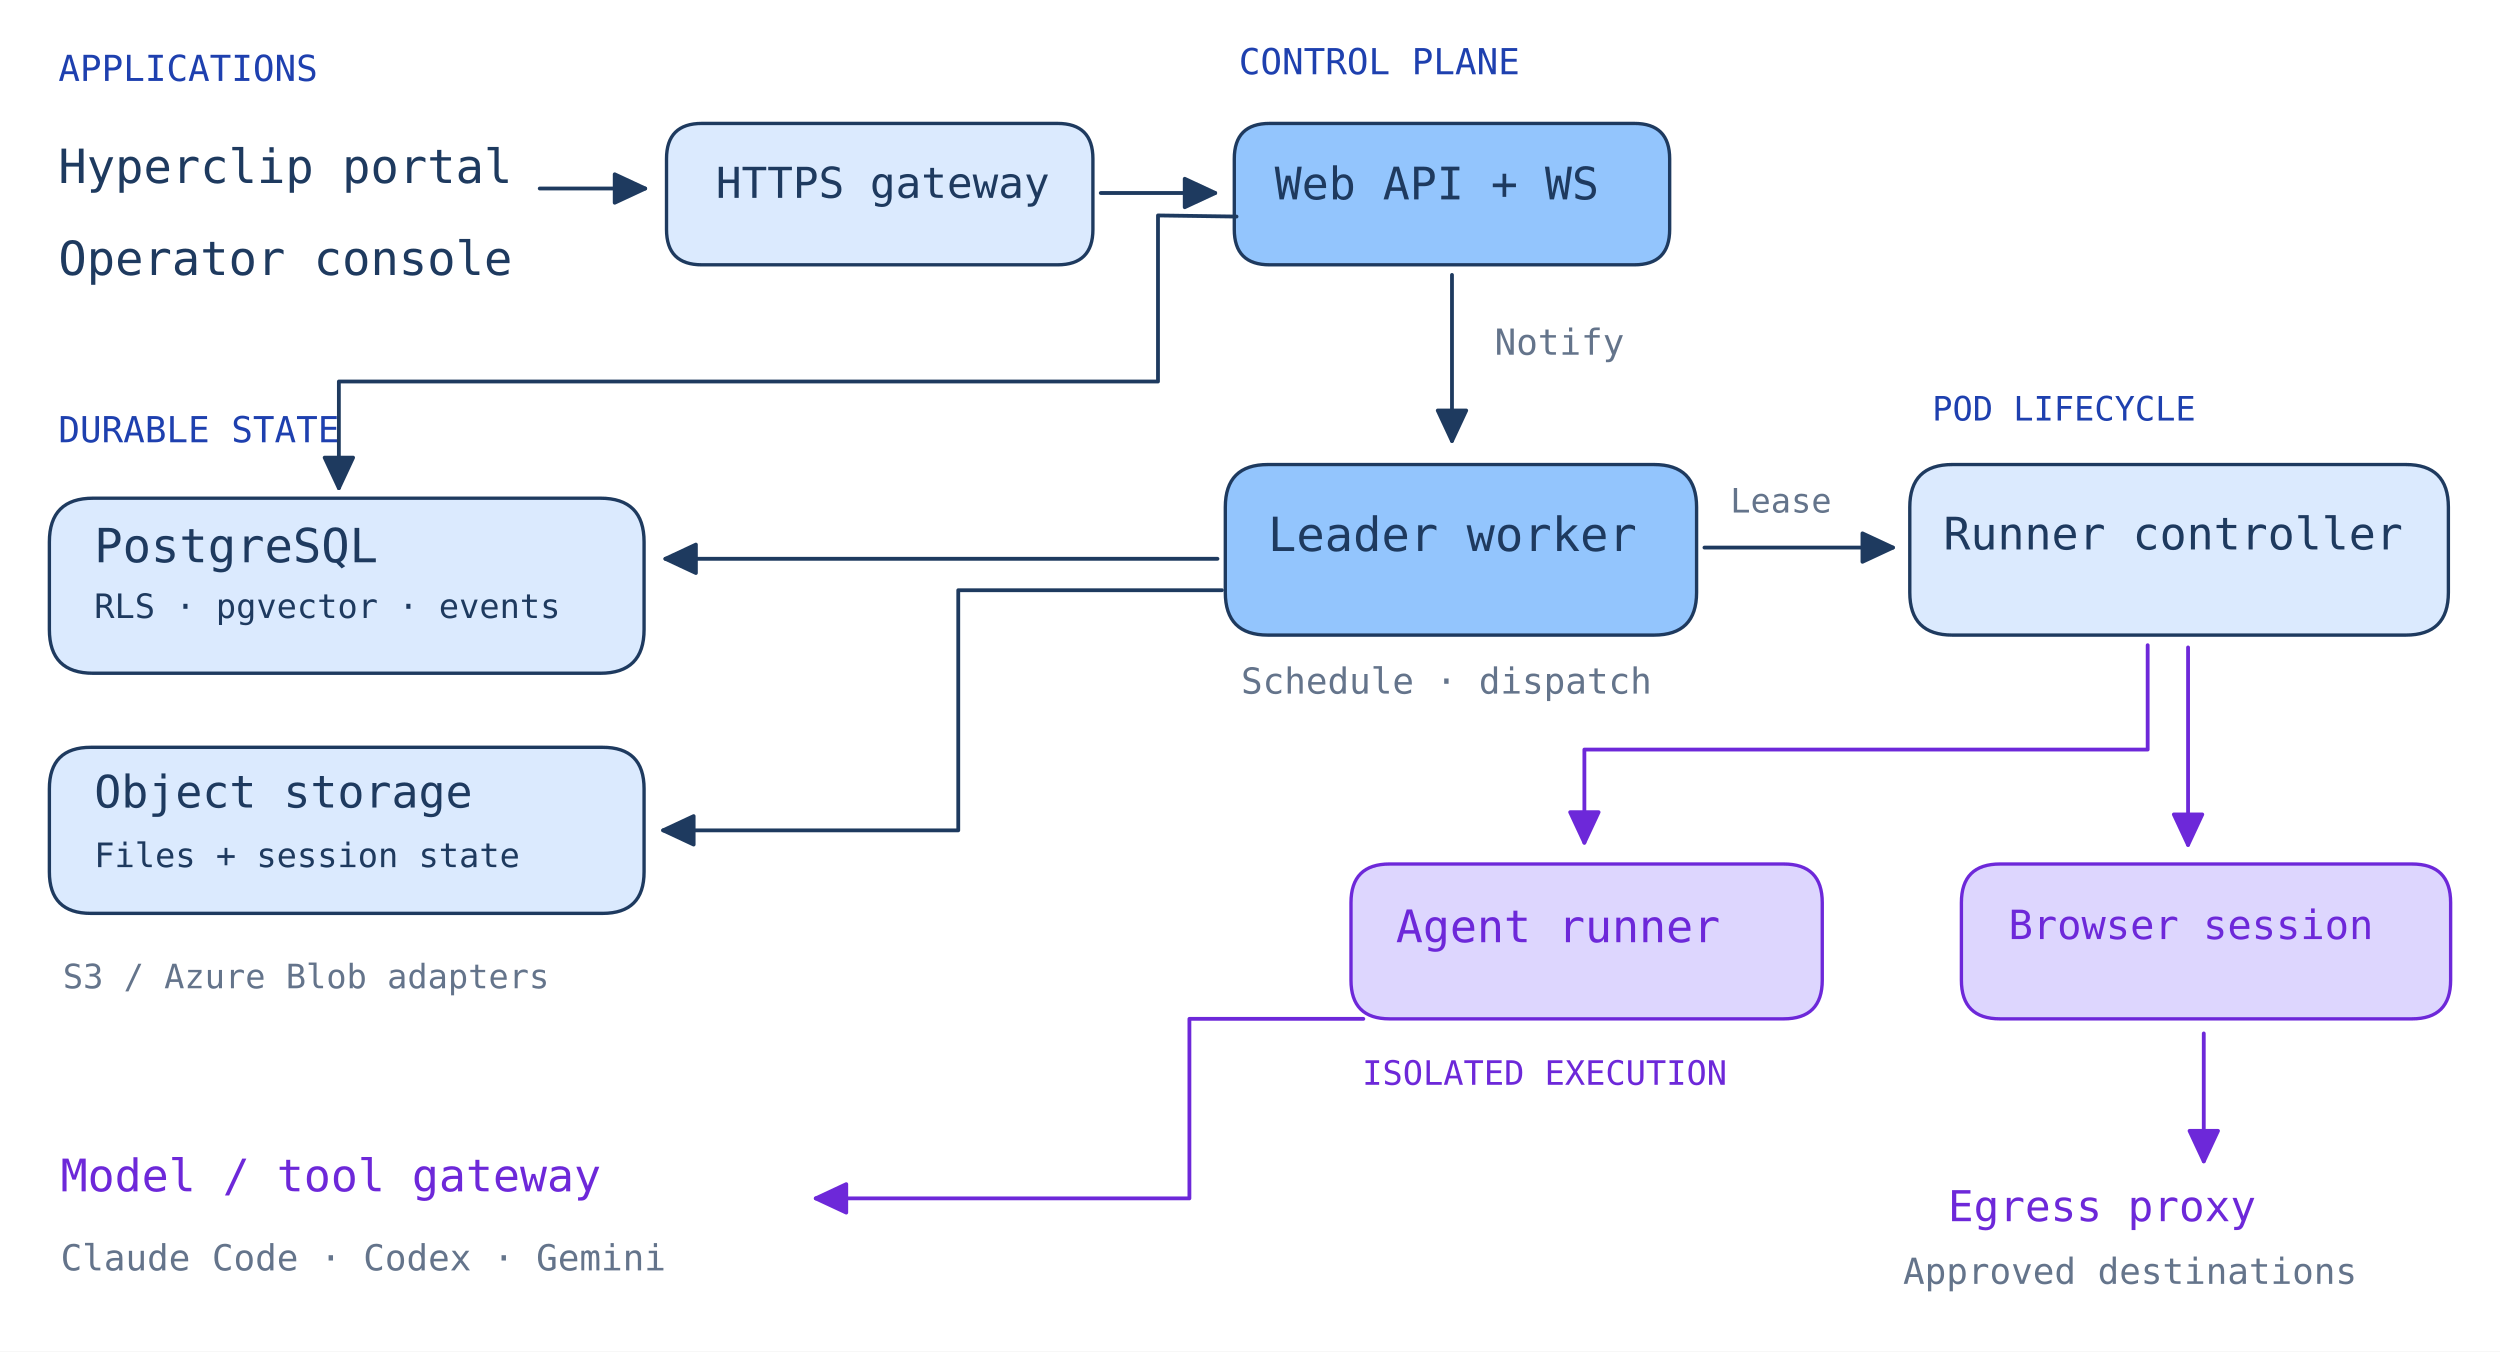
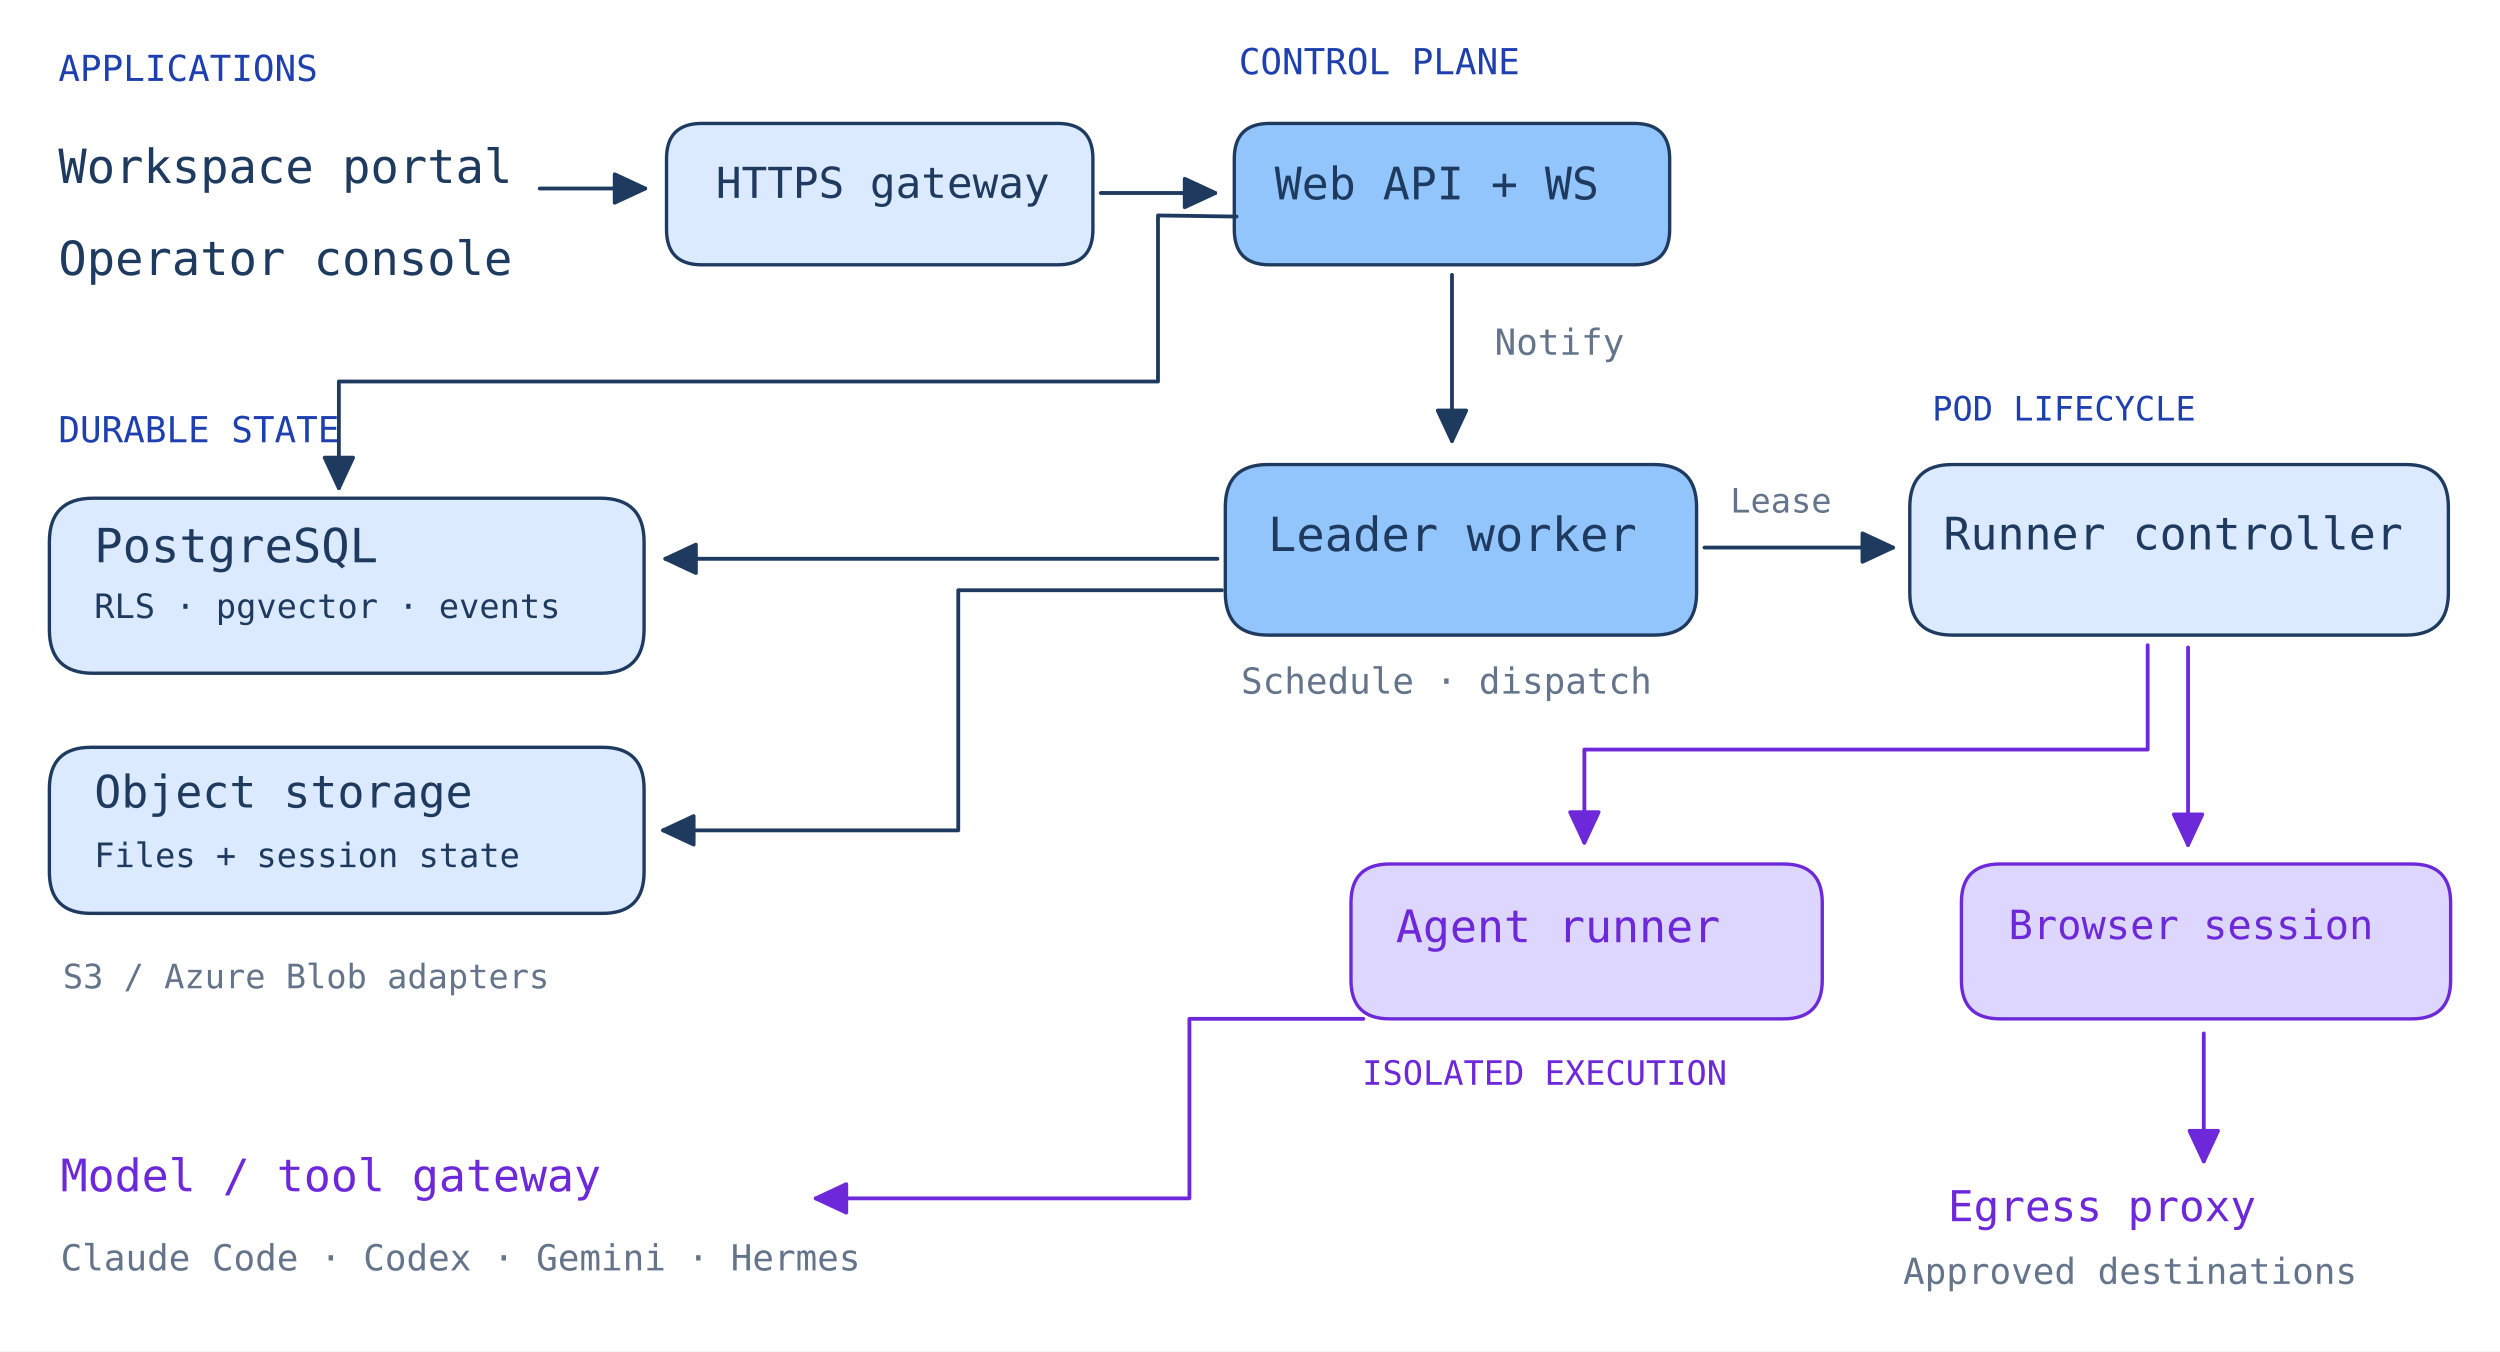
<svg xmlns="http://www.w3.org/2000/svg" version="1.1" viewBox="0 0 1114 602.2" width="1114" height="602.2">
  <defs>
    <style>text{font-family:ui-monospace,monospace}</style>
  </defs>
  <rect x="0" y="0" width="1114" height="602.2" fill="#ffffff" />
  <g transform="translate(26 25) rotate(0 56.00781 9.6)" id="apps">
    <text x="0" y="0" font-family="Cascadia, Segoe UI Emoji" font-size="16px" fill="#1e40af" text-anchor="start" style="white-space: pre;" direction="ltr" dominant-baseline="text-before-edge">APPLICATIONS</text>
  </g>
-   <g transform="translate(26 67) rotate(0 69.10107 12.6)" id="hyperclip">
-     <text x="0" y="0" font-family="Cascadia, Segoe UI Emoji" font-size="21px" fill="#1e3a5f" text-anchor="start" style="white-space: pre;" direction="ltr" dominant-baseline="text-before-edge">Hyperclip portal</text>
+   <g transform="translate(26 67) rotate(0 69.10107 12.6)" id="portal">
+     <text x="0" y="0" font-family="Cascadia, Segoe UI Emoji" font-size="21px" fill="#1e3a5f" text-anchor="start" style="white-space: pre;" direction="ltr" dominant-baseline="text-before-edge">Workspace portal</text>
  </g>
  <g transform="translate(26 108) rotate(0 72.01318 12.6)" id="console">
    <text x="0" y="0" font-family="Cascadia, Segoe UI Emoji" font-size="21px" fill="#1e3a5f" text-anchor="start" style="white-space: pre;" direction="ltr" dominant-baseline="text-before-edge">Operator console</text>
  </g>
  <g stroke-linecap="round" id="enter">
    <g transform="translate(240.5 84) rotate(0 23.5 0)">
      <path d="M0 0 C11.3 0, 22.6 0, 47 0 M0 0 C14.33 0, 28.65 0, 47 0" stroke="#1e3a5f" stroke-width="1.7" fill="none" />
    </g>
    <g transform="translate(240.5 84) rotate(0 23.5 0)">
      <path d="M47 0 L33.41 6.34 L33.41 -6.34 L47 0" stroke="none" stroke-width="0" fill="#1e3a5f" fill-rule="evenodd" />
      <path d="M47 0 C43.73 1.52, 40.46 3.05, 33.41 6.34 M47 0 C42.86 1.93, 38.71 3.86, 33.41 6.34 M33.41 6.34 C33.41 3.4, 33.41 0.45, 33.41 -6.34 M33.41 6.34 C33.41 2.64, 33.41 -1.07, 33.41 -6.34 M33.41 -6.34 C36.49 -4.9, 39.57 -3.46, 47 0 M33.41 -6.34 C38.62 -3.91, 43.83 -1.48, 47 0 M47 0 C47 0, 47 0, 47 0 M47 0 C47 0, 47 0, 47 0" stroke="#1e3a5f" stroke-width="1.7" fill="none" />
    </g>
  </g>
  <mask />
  <g stroke-linecap="round" transform="translate(297 55) rotate(0 95 31.5)" id="gateway">
    <path d="M15.75 0 C54.24 0, 92.74 0, 174.25 0 C184.75 0, 190 5.25, 190 15.75 C190 24.03, 190 32.3, 190 47.25 C190 57.75, 184.75 63, 174.25 63 C126.18 63, 78.12 63, 15.75 63 C5.25 63, 0 57.75, 0 47.25 C0 40.09, 0 32.92, 0 15.75 C0 5.25, 5.25 0, 15.75 0" stroke="none" stroke-width="0" fill="#dbeafe" />
    <path d="M15.75 0 C59.76 0, 103.76 0, 174.25 0 M15.75 0 C61.29 0, 106.82 0, 174.25 0 M174.25 0 C184.75 0, 190 5.25, 190 15.75 M174.25 0 C184.75 0, 190 5.25, 190 15.75 M190 15.75 C190 26.55, 190 37.34, 190 47.25 M190 15.75 C190 22.33, 190 28.91, 190 47.25 M190 47.25 C190 57.75, 184.75 63, 174.25 63 M190 47.25 C190 57.75, 184.75 63, 174.25 63 M174.25 63 C130 63, 85.74 63, 15.75 63 M174.25 63 C135.22 63, 96.2 63, 15.75 63 M15.75 63 C5.25 63, 0 57.75, 0 47.25 M15.75 63 C5.25 63, 0 57.75, 0 47.25 M0 47.25 C0 40.37, 0 33.5, 0 15.75 M0 47.25 C0 35.12, 0 22.98, 0 15.75 M0 15.75 C0 5.25, 5.25 0, 15.75 0 M0 15.75 C0 5.25, 5.25 0, 15.75 0" stroke="#1e3a5f" stroke-width="1.5" fill="none" />
  </g>
  <g transform="translate(319 75) rotate(0 63.05811 11.4)" id="gateway-title">
    <text x="0" y="0" font-family="Cascadia, Segoe UI Emoji" font-size="19px" fill="#1e3a5f" text-anchor="start" style="white-space: pre;" direction="ltr" dominant-baseline="text-before-edge">HTTPS gateway</text>
  </g>
  <g stroke-linecap="round" id="http">
    <g transform="translate(490.5 86) rotate(0 25.5 0)">
      <path d="M0 0 C19.65 0, 39.29 0, 51 0 M0 0 C13.33 0, 26.66 0, 51 0" stroke="#1e3a5f" stroke-width="1.7" fill="none" />
    </g>
    <g transform="translate(490.5 86) rotate(0 25.5 0)">
      <path d="M51 0 L37.41 6.34 L37.41 -6.34 L51 0" stroke="none" stroke-width="0" fill="#1e3a5f" fill-rule="evenodd" />
      <path d="M51 0 C45.76 2.44, 40.53 4.88, 37.41 6.34 M51 0 C47.45 1.66, 43.89 3.31, 37.41 6.34 M37.41 6.34 C37.41 2.9, 37.41 -0.54, 37.41 -6.34 M37.41 6.34 C37.41 3.52, 37.41 0.71, 37.41 -6.34 M37.41 -6.34 C42.83 -3.81, 48.26 -1.28, 51 0 M37.41 -6.34 C41.75 -4.31, 46.1 -2.29, 51 0 M51 0 C51 0, 51 0, 51 0 M51 0 C51 0, 51 0, 51 0" stroke="#1e3a5f" stroke-width="1.7" fill="none" />
    </g>
  </g>
  <mask />
  <g stroke-linecap="round" transform="translate(550 55) rotate(0 97 31.5)" id="web">
    <path d="M15.75 0 C70 0, 124.26 0, 178.25 0 C188.75 0, 194 5.25, 194 15.75 C194 24.82, 194 33.88, 194 47.25 C194 57.75, 188.75 63, 178.25 63 C125.3 63, 72.34 63, 15.75 63 C5.25 63, 0 57.75, 0 47.25 C0 36.99, 0 26.72, 0 15.75 C0 5.25, 5.25 0, 15.75 0" stroke="none" stroke-width="0" fill="#93c5fd" />
    <path d="M15.75 0 C57.94 0, 100.14 0, 178.25 0 M15.75 0 C49.42 0, 83.09 0, 178.25 0 M178.25 0 C188.75 0, 194 5.25, 194 15.75 M178.25 0 C188.75 0, 194 5.25, 194 15.75 M194 15.75 C194 23.08, 194 30.42, 194 47.25 M194 15.75 C194 24.04, 194 32.34, 194 47.25 M194 47.25 C194 57.75, 188.75 63, 178.25 63 M194 47.25 C194 57.75, 188.75 63, 178.25 63 M178.25 63 C129.69 63, 81.13 63, 15.75 63 M178.25 63 C116.6 63, 54.95 63, 15.75 63 M15.75 63 C5.25 63, 0 57.75, 0 47.25 M15.75 63 C5.25 63, 0 57.75, 0 47.25 M0 47.25 C0 38.87, 0 30.48, 0 15.75 M0 47.25 C0 36.05, 0 24.86, 0 15.75 M0 15.75 C0 5.25, 5.25 0, 15.75 0 M0 15.75 C0 5.25, 5.25 0, 15.75 0" stroke="#1e3a5f" stroke-width="1.5" fill="none" />
  </g>
  <g transform="translate(568 75) rotate(0 62.3291 12)" id="web-title">
    <text x="0" y="0" font-family="Cascadia, Segoe UI Emoji" font-size="20px" fill="#1e3a5f" text-anchor="start" style="white-space: pre;" direction="ltr" dominant-baseline="text-before-edge">Web API + WS</text>
  </g>
  <g transform="translate(552 22) rotate(0 65.55469 9.6)" id="ws-desc">
    <text x="0" y="0" font-family="Cascadia, Segoe UI Emoji" font-size="16px" fill="#1e40af" text-anchor="start" style="white-space: pre;" direction="ltr" dominant-baseline="text-before-edge">CONTROL PLANE</text>
  </g>
  <g stroke-linecap="round" id="enqueue">
    <g transform="translate(647 122.5) rotate(0 0 37)">
      <path d="M0 0 C0 22.56, 0 45.12, 0 74 M0 0 C0 17.18, 0 34.36, 0 74" stroke="#1e3a5f" stroke-width="1.7" fill="none" />
    </g>
    <g transform="translate(647 122.5) rotate(0 0 37)">
      <path d="M0 74 L-6.34 60.41 L6.34 60.41 L0 74" stroke="none" stroke-width="0" fill="#1e3a5f" fill-rule="evenodd" />
      <path d="M0 74 C-1.93 69.86, -3.86 65.71, -6.34 60.41 M0 74 C-1.47 70.84, -2.94 67.69, -6.34 60.41 M-6.34 60.41 C-2.64 60.41, 1.07 60.41, 6.34 60.41 M-6.34 60.41 C-3.46 60.41, -0.59 60.41, 6.34 60.41 M6.34 60.41 C3.91 65.62, 1.48 70.83, 0 74 M6.34 60.41 C3.95 65.52, 1.57 70.63, 0 74 M0 74 C0 74, 0 74, 0 74 M0 74 C0 74, 0 74, 0 74" stroke="#1e3a5f" stroke-width="1.7" fill="none" />
    </g>
  </g>
  <mask />
  <g transform="translate(666 147) rotate(0 20.88672 9.6)" id="bus">
    <text x="0" y="0" font-family="Cascadia, Segoe UI Emoji" font-size="16px" fill="#64748b" text-anchor="start" style="white-space: pre;" direction="ltr" dominant-baseline="text-before-edge">Notify</text>
  </g>
  <g stroke-linecap="round" transform="translate(546 207) rotate(0 105 38)" id="worker">
    <path d="M19 0 C67.97 0, 116.94 0, 191 0 C203.67 0, 210 6.33, 210 19 C210 27.6, 210 36.19, 210 57 C210 69.67, 203.67 76, 191 76 C130.46 76, 69.93 76, 19 76 C6.33 76, 0 69.67, 0 57 C0 48.24, 0 39.48, 0 19 C0 6.33, 6.33 0, 19 0" stroke="none" stroke-width="0" fill="#93c5fd" />
    <path d="M19 0 C55.74 0, 92.48 0, 191 0 M19 0 C58.39 0, 97.79 0, 191 0 M191 0 C203.67 0, 210 6.33, 210 19 M191 0 C203.67 0, 210 6.33, 210 19 M210 19 C210 34.17, 210 49.35, 210 57 M210 19 C210 31.15, 210 43.3, 210 57 M210 57 C210 69.67, 203.67 76, 191 76 M210 57 C210 69.67, 203.67 76, 191 76 M191 76 C135.98 76, 80.96 76, 19 76 M191 76 C137.5 76, 84.01 76, 19 76 M19 76 C6.33 76, 0 69.67, 0 57 M19 76 C6.33 76, 0 69.67, 0 57 M0 57 C0 44.83, 0 32.66, 0 19 M0 57 C0 47.25, 0 37.49, 0 19 M0 19 C0 6.33, 6.33 0, 19 0 M0 19 C0 6.33, 6.33 0, 19 0" stroke="#1e3a5f" stroke-width="1.5" fill="none" />
  </g>
  <g transform="translate(565 231) rotate(0 61.50293 12.6)" id="worker-title">
    <text x="0" y="0" font-family="Cascadia, Segoe UI Emoji" font-size="21px" fill="#1e3a5f" text-anchor="start" style="white-space: pre;" direction="ltr" dominant-baseline="text-before-edge">Leader worker</text>
  </g>
  <g transform="translate(553 298) rotate(0 62.64844 9.6)" id="worker-role">
    <text x="0" y="0" font-family="Cascadia, Segoe UI Emoji" font-size="16px" fill="#64748b" text-anchor="start" style="white-space: pre;" direction="ltr" dominant-baseline="text-before-edge">Schedule · dispatch</text>
  </g>
  <g transform="translate(26 186) rotate(0 63.13672 9.6)" id="durable-title">
    <text x="0" y="0" font-family="Cascadia, Segoe UI Emoji" font-size="16px" fill="#1e40af" text-anchor="start" style="white-space: pre;" direction="ltr" dominant-baseline="text-before-edge">DURABLE STATE</text>
  </g>
  <g stroke-linecap="round" transform="translate(22 222) rotate(0 132.5 39)" id="db">
    <path d="M19.5 0 C96.67 0, 173.85 0, 245.5 0 C258.5 0, 265 6.5, 265 19.5 C265 29.36, 265 39.22, 265 58.5 C265 71.5, 258.5 78, 245.5 78 C192.43 78, 139.37 78, 19.5 78 C6.5 78, 0 71.5, 0 58.5 C0 49.26, 0 40.03, 0 19.5 C0 6.5, 6.5 0, 19.5 0" stroke="none" stroke-width="0" fill="#dbeafe" />
    <path d="M19.5 0 C101.05 0, 182.59 0, 245.5 0 M19.5 0 C105.88 0, 192.27 0, 245.5 0 M245.5 0 C258.5 0, 265 6.5, 265 19.5 M245.5 0 C258.5 0, 265 6.5, 265 19.5 M265 19.5 C265 34.45, 265 49.4, 265 58.5 M265 19.5 C265 34.17, 265 48.85, 265 58.5 M265 58.5 C265 71.5, 258.5 78, 245.5 78 M265 58.5 C265 71.5, 258.5 78, 245.5 78 M245.5 78 C184.82 78, 124.15 78, 19.5 78 M245.5 78 C181.5 78, 117.5 78, 19.5 78 M19.5 78 C6.5 78, 0 71.5, 0 58.5 M19.5 78 C6.5 78, 0 71.5, 0 58.5 M0 58.5 C0 46.34, 0 34.19, 0 19.5 M0 58.5 C0 48.88, 0 39.25, 0 19.5 M0 19.5 C0 6.5, 6.5 0, 19.5 0 M0 19.5 C0 6.5, 6.5 0, 19.5 0" stroke="#1e3a5f" stroke-width="1.5" fill="none" />
  </g>
  <g transform="translate(42 236) rotate(0 51.33618 12.6)" id="db-title">
    <text x="0" y="0" font-family="Cascadia, Segoe UI Emoji" font-size="21px" fill="#1e3a5f" text-anchor="start" style="white-space: pre;" direction="ltr" dominant-baseline="text-before-edge">PostgreSQL</text>
  </g>
  <g transform="translate(42 265) rotate(0 71.64917 9)" id="db-detail">
    <text x="0" y="0" font-family="Cascadia, Segoe UI Emoji" font-size="15px" fill="#1e3a5f" text-anchor="start" style="white-space: pre;" direction="ltr" dominant-baseline="text-before-edge">RLS · pgvector · events</text>
  </g>
  <g stroke-linecap="round" id="web-db">
    <g transform="translate(551 96.5) rotate(0 -200 60.25)">
      <path d="M0 0 C-8.02 -0.11, -16.03 -0.23, -35 -0.5 M0 0 C-12 -0.17, -23.99 -0.34, -35 -0.5 M-35 -0.5 C-35 14.96, -35 30.42, -35 73.5 M-35 -0.5 C-35 23.89, -35 48.29, -35 73.5 M-35 73.5 C-136.24 73.5, -237.49 73.5, -400 73.5 M-35 73.5 C-175.34 73.5, -315.69 73.5, -400 73.5 M-400 73.5 C-400 92.17, -400 110.85, -400 121 M-400 73.5 C-400 89.48, -400 105.47, -400 121" stroke="#1e3a5f" stroke-width="1.7" fill="none" />
    </g>
    <g transform="translate(551 96.5) rotate(0 -200 60.25)">
      <path d="M-400 121 L-406.34 107.41 L-393.66 107.41 L-400 121" stroke="none" stroke-width="0" fill="#1e3a5f" fill-rule="evenodd" />
      <path d="M-400 121 C-401.45 117.89, -402.9 114.77, -406.34 107.41 M-400 121 C-402.17 116.34, -404.35 111.68, -406.34 107.41 M-406.34 107.41 C-403.69 107.41, -401.04 107.41, -393.66 107.41 M-406.34 107.41 C-402.16 107.41, -397.98 107.41, -393.66 107.41 M-393.66 107.41 C-395.42 111.18, -397.18 114.95, -400 121 M-393.66 107.41 C-396.1 112.63, -398.54 117.86, -400 121 M-400 121 C-400 121, -400 121, -400 121 M-400 121 C-400 121, -400 121, -400 121" stroke="#1e3a5f" stroke-width="1.7" fill="none" />
    </g>
  </g>
  <mask />
  <g stroke-linecap="round" id="worker-db">
    <g transform="translate(542.5 249) rotate(0 -123 0)">
      <path d="M0 0 C-66.73 0, -133.46 0, -246 0 M0 0 C-54.64 0, -109.28 0, -246 0" stroke="#1e3a5f" stroke-width="1.7" fill="none" />
    </g>
    <g transform="translate(542.5 249) rotate(0 -123 0)">
      <path d="M-246 0 L-232.41 -6.34 L-232.41 6.34 L-246 0" stroke="none" stroke-width="0" fill="#1e3a5f" fill-rule="evenodd" />
      <path d="M-246 0 C-242.31 -1.72, -238.62 -3.44, -232.41 -6.34 M-246 0 C-242.98 -1.41, -239.96 -2.82, -232.41 -6.34 M-232.41 -6.34 C-232.41 -1.28, -232.41 3.79, -232.41 6.34 M-232.41 -6.34 C-232.41 -2.29, -232.41 1.77, -232.41 6.34 M-232.41 6.34 C-236.2 4.57, -240 2.8, -246 0 M-232.41 6.34 C-235.75 4.78, -239.1 3.22, -246 0 M-246 0 C-246 0, -246 0, -246 0 M-246 0 C-246 0, -246 0, -246 0" stroke="#1e3a5f" stroke-width="1.7" fill="none" />
    </g>
  </g>
  <mask />
  <g stroke-linecap="round" transform="translate(22 333) rotate(0 132.5 37)" id="objects">
    <path d="M18.5 0 C87.07 0, 155.63 0, 246.5 0 C258.83 0, 265 6.17, 265 18.5 C265 28.75, 265 39, 265 55.5 C265 67.83, 258.83 74, 246.5 74 C181.12 74, 115.74 74, 18.5 74 C6.17 74, 0 67.83, 0 55.5 C0 43.74, 0 31.98, 0 18.5 C0 6.17, 6.17 0, 18.5 0" stroke="none" stroke-width="0" fill="#dbeafe" />
    <path d="M18.5 0 C72.1 0, 125.7 0, 246.5 0 M18.5 0 C69.17 0, 119.85 0, 246.5 0 M246.5 0 C258.83 0, 265 6.17, 265 18.5 M246.5 0 C258.83 0, 265 6.17, 265 18.5 M265 18.5 C265 28.23, 265 37.97, 265 55.5 M265 18.5 C265 31.99, 265 45.49, 265 55.5 M265 55.5 C265 67.83, 258.83 74, 246.5 74 M265 55.5 C265 67.83, 258.83 74, 246.5 74 M246.5 74 C173.85 74, 101.21 74, 18.5 74 M246.5 74 C192.62 74, 138.74 74, 18.5 74 M18.5 74 C6.17 74, 0 67.83, 0 55.5 M18.5 74 C6.17 74, 0 67.83, 0 55.5 M0 55.5 C0 42.71, 0 29.92, 0 18.5 M0 55.5 C0 42.2, 0 28.9, 0 18.5 M0 18.5 C0 6.17, 6.17 0, 18.5 0 M0 18.5 C0 6.17, 6.17 0, 18.5 0" stroke="#1e3a5f" stroke-width="1.5" fill="none" />
  </g>
  <g transform="translate(42 346) rotate(0 58.03223 12)" id="object-title">
    <text x="0" y="0" font-family="Cascadia, Segoe UI Emoji" font-size="20px" fill="#1e3a5f" text-anchor="start" style="white-space: pre;" direction="ltr" dominant-baseline="text-before-edge">Object storage</text>
  </g>
  <g transform="translate(42 376) rotate(0 59.85352 9)" id="object-detail">
    <text x="0" y="0" font-family="Cascadia, Segoe UI Emoji" font-size="15px" fill="#1e3a5f" text-anchor="start" style="white-space: pre;" direction="ltr" dominant-baseline="text-before-edge">Files + session state</text>
  </g>
  <g stroke-linecap="round" id="worker-objects">
    <g transform="translate(544.5 263) rotate(0 -124.5 53.5)">
      <path d="M0 0 C-34.33 0, -68.65 0, -117.5 0 M0 0 C-26.65 0, -53.3 0, -117.5 0 M-117.5 0 C-117.5 41.02, -117.5 82.04, -117.5 107 M-117.5 0 C-117.5 40.26, -117.5 80.51, -117.5 107 M-117.5 107 C-160.53 107, -203.56 107, -249 107 M-117.5 107 C-165.07 107, -212.63 107, -249 107" stroke="#1e3a5f" stroke-width="1.7" fill="none" />
    </g>
    <g transform="translate(544.5 263) rotate(0 -124.5 53.5)">
      <path d="M-249 107 L-235.41 100.66 L-235.41 113.34 L-249 107" stroke="none" stroke-width="0" fill="#1e3a5f" fill-rule="evenodd" />
      <path d="M-249 107 C-245.03 105.15, -241.06 103.3, -235.41 100.66 M-249 107 C-245.92 105.56, -242.83 104.12, -235.41 100.66 M-235.41 100.66 C-235.41 105.52, -235.41 110.38, -235.41 113.34 M-235.41 100.66 C-235.41 105.43, -235.41 110.2, -235.41 113.34 M-235.41 113.34 C-239.85 111.26, -244.3 109.19, -249 107 M-235.41 113.34 C-240.32 111.05, -245.24 108.75, -249 107 M-249 107 C-249 107, -249 107, -249 107 M-249 107 C-249 107, -249 107, -249 107" stroke="#1e3a5f" stroke-width="1.7" fill="none" />
    </g>
  </g>
  <mask />
  <g transform="translate(28 430) rotate(0 75.39917 9)" id="infra-caption">
    <text x="0" y="0" font-family="Cascadia, Segoe UI Emoji" font-size="15px" fill="#64748b" text-anchor="start" style="white-space: pre;" direction="ltr" dominant-baseline="text-before-edge">S3 / Azure Blob adapters</text>
  </g>
  <g stroke-linecap="round" transform="translate(851 207) rotate(0 120 38)" id="control">
    <path d="M19 0 C80.26 0, 141.51 0, 221 0 C233.67 0, 240 6.33, 240 19 C240 27.64, 240 36.28, 240 57 C240 69.67, 233.67 76, 221 76 C174.02 76, 127.04 76, 19 76 C6.33 76, 0 69.67, 0 57 C0 43.24, 0 29.49, 0 19 C0 6.33, 6.33 0, 19 0" stroke="none" stroke-width="0" fill="#dbeafe" />
    <path d="M19 0 C88.24 0, 157.48 0, 221 0 M19 0 C61.21 0, 103.41 0, 221 0 M221 0 C233.67 0, 240 6.33, 240 19 M221 0 C233.67 0, 240 6.33, 240 19 M240 19 C240 29.61, 240 40.22, 240 57 M240 19 C240 28.36, 240 37.71, 240 57 M240 57 C240 69.67, 233.67 76, 221 76 M240 57 C240 69.67, 233.67 76, 221 76 M221 76 C176.91 76, 132.82 76, 19 76 M221 76 C143.2 76, 65.39 76, 19 76 M19 76 C6.33 76, 0 69.67, 0 57 M19 76 C6.33 76, 0 69.67, 0 57 M0 57 C0 47.77, 0 38.54, 0 19 M0 57 C0 45.27, 0 33.54, 0 19 M0 19 C0 6.33, 6.33 0, 19 0 M0 19 C0 6.33, 6.33 0, 19 0" stroke="#1e3a5f" stroke-width="1.5" fill="none" />
  </g>
  <g transform="translate(866 231) rotate(0 70.81055 12)" id="control-title">
    <text x="0" y="0" font-family="Cascadia, Segoe UI Emoji" font-size="20px" fill="#1e3a5f" text-anchor="start" style="white-space: pre;" direction="ltr" dominant-baseline="text-before-edge">Runner controller</text>
  </g>
  <g stroke-linecap="round" id="lease">
    <g transform="translate(759.5 244) rotate(0 42 0)">
      <path d="M0 0 C18.67 0, 37.34 0, 84 0 M0 0 C33.43 0, 66.86 0, 84 0" stroke="#1e3a5f" stroke-width="1.7" fill="none" />
    </g>
    <g transform="translate(759.5 244) rotate(0 42 0)">
      <path d="M84 0 L70.41 6.34 L70.41 -6.34 L84 0" stroke="none" stroke-width="0" fill="#1e3a5f" fill-rule="evenodd" />
      <path d="M84 0 C80.98 1.41, 77.96 2.82, 70.41 6.34 M84 0 C78.59 2.52, 73.18 5.05, 70.41 6.34 M70.41 6.34 C70.41 1.78, 70.41 -2.78, 70.41 -6.34 M70.41 6.34 C70.41 1.64, 70.41 -3.06, 70.41 -6.34 M70.41 -6.34 C74.75 -4.31, 79.1 -2.28, 84 0 M70.41 -6.34 C74.63 -4.37, 78.86 -2.4, 84 0 M84 0 C84 0, 84 0, 84 0 M84 0 C84 0, 84 0, 84 0" stroke="#1e3a5f" stroke-width="1.7" fill="none" />
    </g>
  </g>
  <mask />
  <g transform="translate(771 218) rotate(0 17.48657 9)" id="lease-label">
    <text x="0" y="0" font-family="Cascadia, Segoe UI Emoji" font-size="15px" fill="#64748b" text-anchor="start" style="white-space: pre;" direction="ltr" dominant-baseline="text-before-edge">Lease</text>
  </g>
  <g transform="translate(861 177) rotate(0 57.2937 9)" id="controller-role">
    <text x="0" y="0" font-family="Cascadia, Segoe UI Emoji" font-size="15px" fill="#1e40af" text-anchor="start" style="white-space: pre;" direction="ltr" dominant-baseline="text-before-edge">POD LIFECYCLE</text>
  </g>
  <g stroke-linecap="round" id="spawn-runner">
    <g transform="translate(957 287.5) rotate(0 -125.5 44)">
      <path d="M0 0 C0 10.55, 0 21.09, 0 46.5 M0 0 C0 17.83, 0 35.65, 0 46.5 M0 46.5 C-94.43 46.5, -188.87 46.5, -251 46.5 M0 46.5 C-82.14 46.5, -164.27 46.5, -251 46.5 M-251 46.5 C-251 61.51, -251 76.52, -251 88 M-251 46.5 C-251 62.87, -251 79.23, -251 88" stroke="#6d28d9" stroke-width="1.7" fill="none" />
    </g>
    <g transform="translate(957 287.5) rotate(0 -125.5 44)">
      <path d="M-251 88 L-257.34 74.41 L-244.66 74.41 L-251 88" stroke="none" stroke-width="0" fill="#6d28d9" fill-rule="evenodd" />
      <path d="M-251 88 C-252.44 84.92, -253.88 81.83, -257.34 74.41 M-251 88 C-253.43 82.79, -255.86 77.58, -257.34 74.41 M-257.34 74.41 C-252.57 74.41, -247.8 74.41, -244.66 74.41 M-257.34 74.41 C-253.19 74.41, -249.04 74.41, -244.66 74.41 M-244.66 74.41 C-246.95 79.32, -249.25 84.24, -251 88 M-244.66 74.41 C-247.16 79.77, -249.66 85.13, -251 88 M-251 88 C-251 88, -251 88, -251 88 M-251 88 C-251 88, -251 88, -251 88" stroke="#6d28d9" stroke-width="1.7" fill="none" />
    </g>
  </g>
  <mask />
  <g stroke-linecap="round" id="spawn-browser">
    <g transform="translate(975 288.5) rotate(0 0 44)">
      <path d="M0 0 C0 18.66, 0 37.31, 0 88 M0 0 C0 31.73, 0 63.46, 0 88" stroke="#6d28d9" stroke-width="1.7" fill="none" />
    </g>
    <g transform="translate(975 288.5) rotate(0 0 44)">
      <path d="M0 88 L-6.34 74.41 L6.34 74.41 L0 88" stroke="none" stroke-width="0" fill="#6d28d9" fill-rule="evenodd" />
      <path d="M0 88 C-1.34 85.12, -2.69 82.24, -6.34 74.41 M0 88 C-2.29 83.1, -4.57 78.2, -6.34 74.41 M-6.34 74.41 C-3.53 74.41, -0.71 74.41, 6.34 74.41 M-6.34 74.41 C-2.57 74.41, 1.2 74.41, 6.34 74.41 M6.34 74.41 C4.64 78.06, 2.94 81.71, 0 88 M6.34 74.41 C4.54 78.26, 2.75 82.11, 0 88 M0 88 C0 88, 0 88, 0 88 M0 88 C0 88, 0 88, 0 88" stroke="#6d28d9" stroke-width="1.7" fill="none" />
    </g>
  </g>
  <mask />
  <g stroke-linecap="round" transform="translate(602 385) rotate(0 105 34.5)" id="task">
    <path d="M17.25 0 C57.71 0, 98.17 0, 192.75 0 C204.25 0, 210 5.75, 210 17.25 C210 27.44, 210 37.63, 210 51.75 C210 63.25, 204.25 69, 192.75 69 C152.31 69, 111.86 69, 17.25 69 C5.75 69, 0 63.25, 0 51.75 C0 42.68, 0 33.61, 0 17.25 C0 5.75, 5.75 0, 17.25 0" stroke="none" stroke-width="0" fill="#ddd6fe" />
    <path d="M17.25 0 C53.92 0, 90.59 0, 192.75 0 M17.25 0 C75.1 0, 132.95 0, 192.75 0 M192.75 0 C204.25 0, 210 5.75, 210 17.25 M192.75 0 C204.25 0, 210 5.75, 210 17.25 M210 17.25 C210 25.74, 210 34.24, 210 51.75 M210 17.25 C210 25.84, 210 34.43, 210 51.75 M210 51.75 C210 63.25, 204.25 69, 192.75 69 M210 51.75 C210 63.25, 204.25 69, 192.75 69 M192.75 69 C125.15 69, 57.56 69, 17.25 69 M192.75 69 C128.78 69, 64.81 69, 17.25 69 M17.25 69 C5.75 69, 0 63.25, 0 51.75 M17.25 69 C5.75 69, 0 63.25, 0 51.75 M0 51.75 C0 41.1, 0 30.46, 0 17.25 M0 51.75 C0 41.82, 0 31.89, 0 17.25 M0 17.25 C0 5.75, 5.75 0, 17.25 0 M0 17.25 C0 5.75, 5.75 0, 17.25 0" stroke="#6d28d9" stroke-width="1.5" fill="none" />
  </g>
  <g transform="translate(622 406) rotate(0 53.03711 12)" id="task-title">
    <text x="0" y="0" font-family="Cascadia, Segoe UI Emoji" font-size="20px" fill="#6d28d9" text-anchor="start" style="white-space: pre;" direction="ltr" dominant-baseline="text-before-edge">Agent runner</text>
  </g>
  <g stroke-linecap="round" transform="translate(874 385) rotate(0 109 34.5)" id="browser">
    <path d="M17.25 0 C84.18 0, 151.1 0, 200.75 0 C212.25 0, 218 5.75, 218 17.25 C218 29.26, 218 41.28, 218 51.75 C218 63.25, 212.25 69, 200.75 69 C143.89 69, 87.03 69, 17.25 69 C5.75 69, 0 63.25, 0 51.75 C0 40.5, 0 29.25, 0 17.25 C0 5.75, 5.75 0, 17.25 0" stroke="none" stroke-width="0" fill="#ddd6fe" />
    <path d="M17.25 0 C90.28 0, 163.31 0, 200.75 0 M17.25 0 C83.28 0, 149.3 0, 200.75 0 M200.75 0 C212.25 0, 218 5.75, 218 17.25 M200.75 0 C212.25 0, 218 5.75, 218 17.25 M218 17.25 C218 24.99, 218 32.73, 218 51.75 M218 17.25 C218 28.84, 218 40.43, 218 51.75 M218 51.75 C218 63.25, 212.25 69, 200.75 69 M218 51.75 C218 63.25, 212.25 69, 200.75 69 M200.75 69 C131.14 69, 61.53 69, 17.25 69 M200.75 69 C162.57 69, 124.39 69, 17.25 69 M17.25 69 C5.75 69, 0 63.25, 0 51.75 M17.25 69 C5.75 69, 0 63.25, 0 51.75 M0 51.75 C0 41.34, 0 30.93, 0 17.25 M0 51.75 C0 41, 0 30.24, 0 17.25 M0 17.25 C0 5.75, 5.75 0, 17.25 0 M0 17.25 C0 5.75, 5.75 0, 17.25 0" stroke="#6d28d9" stroke-width="1.5" fill="none" />
  </g>
  <g transform="translate(895 406) rotate(0 58.74609 10.8)" id="browser-title">
    <text x="0" y="0" font-family="Cascadia, Segoe UI Emoji" font-size="18px" fill="#6d28d9" text-anchor="start" style="white-space: pre;" direction="ltr" dominant-baseline="text-before-edge">Browser session</text>
  </g>
  <g transform="translate(607 473) rotate(0 80.61401 9)" id="sandbox-label">
    <text x="0" y="0" font-family="Cascadia, Segoe UI Emoji" font-size="15px" fill="#6d28d9" text-anchor="start" style="white-space: pre;" direction="ltr" dominant-baseline="text-before-edge">ISOLATED EXECUTION</text>
  </g>
  <g stroke-linecap="round" id="model-call">
    <g transform="translate(607.5 454) rotate(0 -122 40)">
      <path d="M0 0 C-29.71 0, -59.42 0, -77.5 0 M0 0 C-29.16 0, -58.32 0, -77.5 0 M-77.5 0 C-77.5 26.18, -77.5 52.36, -77.5 80 M-77.5 0 C-77.5 28.94, -77.5 57.88, -77.5 80 M-77.5 80 C-143.16 80, -208.82 80, -244 80 M-77.5 80 C-121.82 80, -166.14 80, -244 80" stroke="#6d28d9" stroke-width="1.7" fill="none" />
    </g>
    <g transform="translate(607.5 454) rotate(0 -122 40)">
      <path d="M-244 80 L-230.41 73.66 L-230.41 86.34 L-244 80" stroke="none" stroke-width="0" fill="#6d28d9" fill-rule="evenodd" />
      <path d="M-244 80 C-238.79 77.57, -233.58 75.14, -230.41 73.66 M-244 80 C-238.89 77.61, -233.77 75.23, -230.41 73.66 M-230.41 73.66 C-230.41 77.81, -230.41 81.96, -230.41 86.34 M-230.41 73.66 C-230.41 78.25, -230.41 82.83, -230.41 86.34 M-230.41 86.34 C-235.77 83.84, -241.13 81.34, -244 80 M-230.41 86.34 C-234.02 84.65, -237.64 82.96, -244 80 M-244 80 C-244 80, -244 80, -244 80 M-244 80 C-244 80, -244 80, -244 80" stroke="#6d28d9" stroke-width="1.7" fill="none" />
    </g>
  </g>
  <mask />
  <g transform="translate(27 517) rotate(0 85.25879 12)" id="models">
    <text x="0" y="0" font-family="Cascadia, Segoe UI Emoji" font-size="20px" fill="#6d28d9" text-anchor="start" style="white-space: pre;" direction="ltr" dominant-baseline="text-before-edge">Model / tool gateway</text>
  </g>
  <g transform="translate(27 555) rotate(0 99.75781 9.6)" id="adapters">
-     <text x="0" y="0" font-family="Cascadia, Segoe UI Emoji" font-size="16px" fill="#64748b" text-anchor="start" style="white-space: pre;" direction="ltr" dominant-baseline="text-before-edge">Claude Code · Codex · Gemini</text>
+     <text x="0" y="0" font-family="Cascadia, Segoe UI Emoji" font-size="16px" fill="#64748b" text-anchor="start" style="white-space: pre;" direction="ltr" dominant-baseline="text-before-edge">Claude Code · Codex · Gemini · Hermes</text>
  </g>
  <g stroke-linecap="round" id="network">
    <g transform="translate(982 460.5) rotate(0 0 28.5)">
      <path d="M0 0 C0 18.22, 0 36.44, 0 57 M0 0 C0 15.91, 0 31.83, 0 57" stroke="#6d28d9" stroke-width="1.7" fill="none" />
    </g>
    <g transform="translate(982 460.5) rotate(0 0 28.5)">
      <path d="M0 57 L-6.34 43.41 L6.34 43.41 L0 57" stroke="none" stroke-width="0" fill="#6d28d9" fill-rule="evenodd" />
      <path d="M0 57 C-2.03 52.65, -4.05 48.31, -6.34 43.41 M0 57 C-1.77 53.2, -3.54 49.41, -6.34 43.41 M-6.34 43.41 C-3.22 43.41, -0.1 43.41, 6.34 43.41 M-6.34 43.41 C-3.18 43.41, -0.03 43.41, 6.34 43.41 M6.34 43.41 C4.51 47.33, 2.67 51.26, 0 57 M6.34 43.41 C4.74 46.84, 3.13 50.28, 0 57 M0 57 C0 57, 0 57, 0 57 M0 57 C0 57, 0 57, 0 57" stroke="#6d28d9" stroke-width="1.7" fill="none" />
    </g>
  </g>
  <mask />
  <g transform="translate(868 531) rotate(0 49.86572 11.4)" id="egress">
    <text x="0" y="0" font-family="Cascadia, Segoe UI Emoji" font-size="19px" fill="#6d28d9" text-anchor="start" style="white-space: pre;" direction="ltr" dominant-baseline="text-before-edge">Egress proxy</text>
  </g>
  <g transform="translate(848 561) rotate(0 72.21094 9.6)" id="outbound">
    <text x="0" y="0" font-family="Cascadia, Segoe UI Emoji" font-size="16px" fill="#64748b" text-anchor="start" style="white-space: pre;" direction="ltr" dominant-baseline="text-before-edge">Approved destinations</text>
  </g>
</svg>
